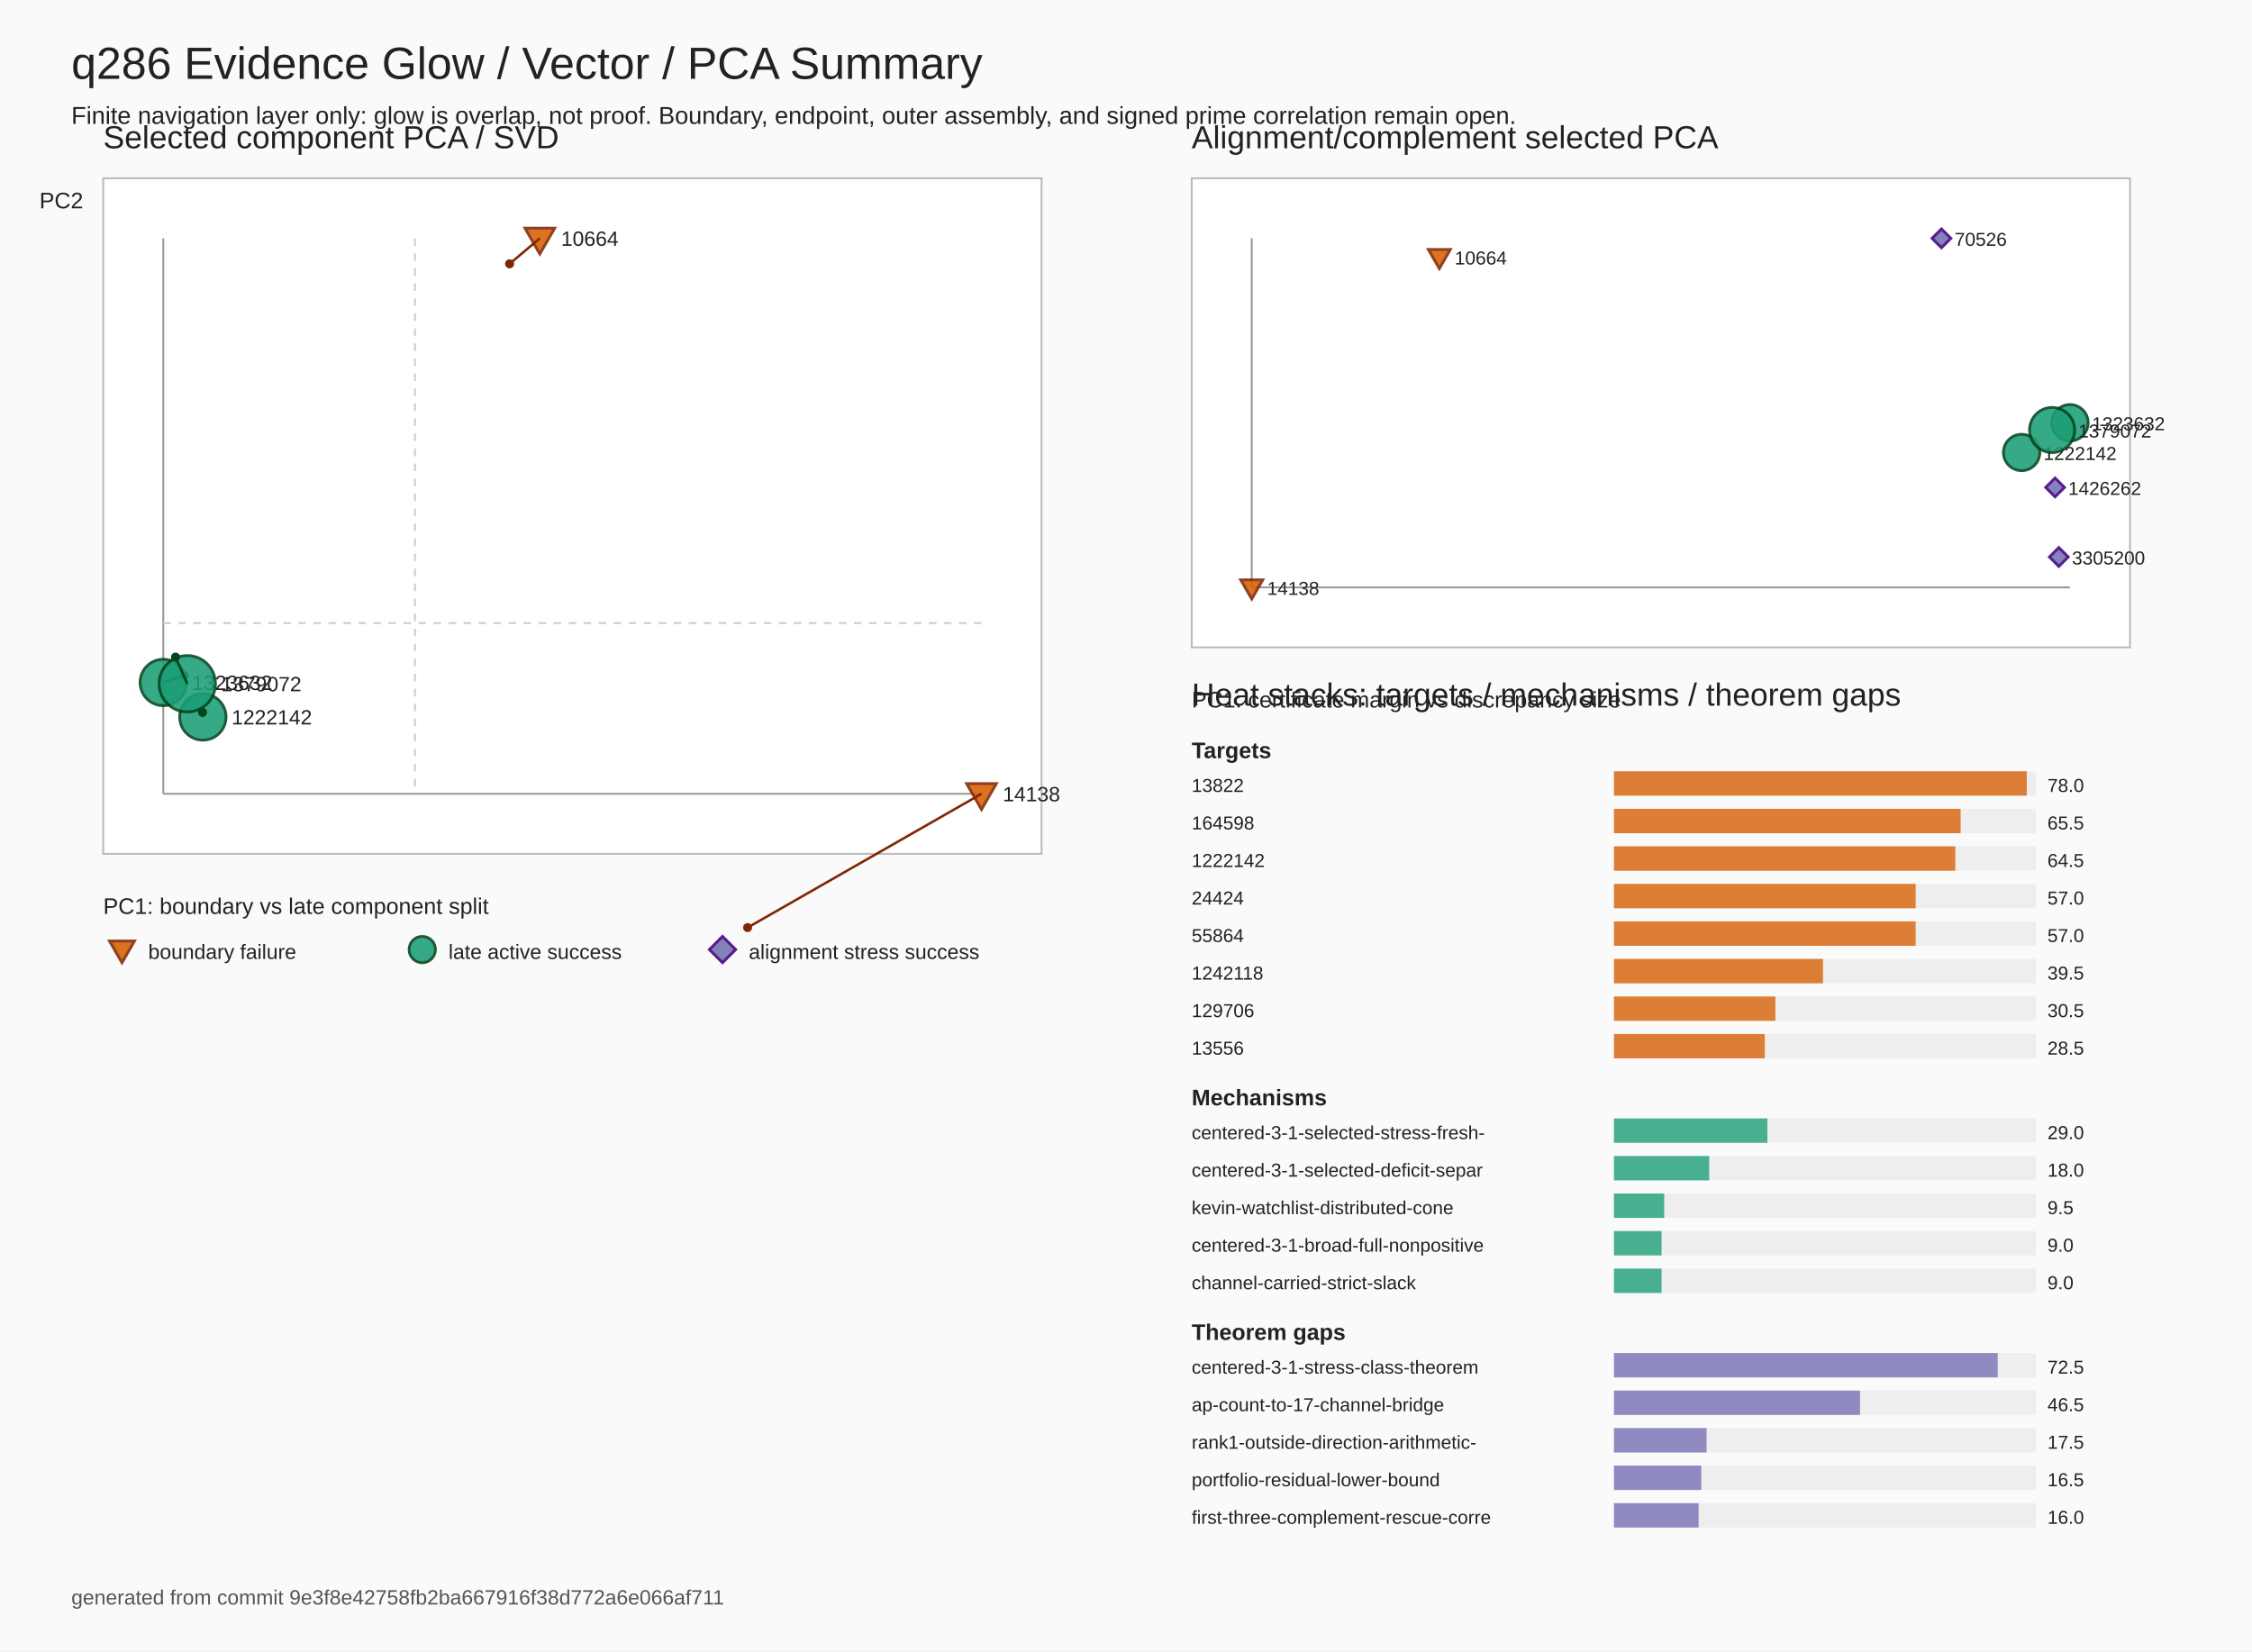
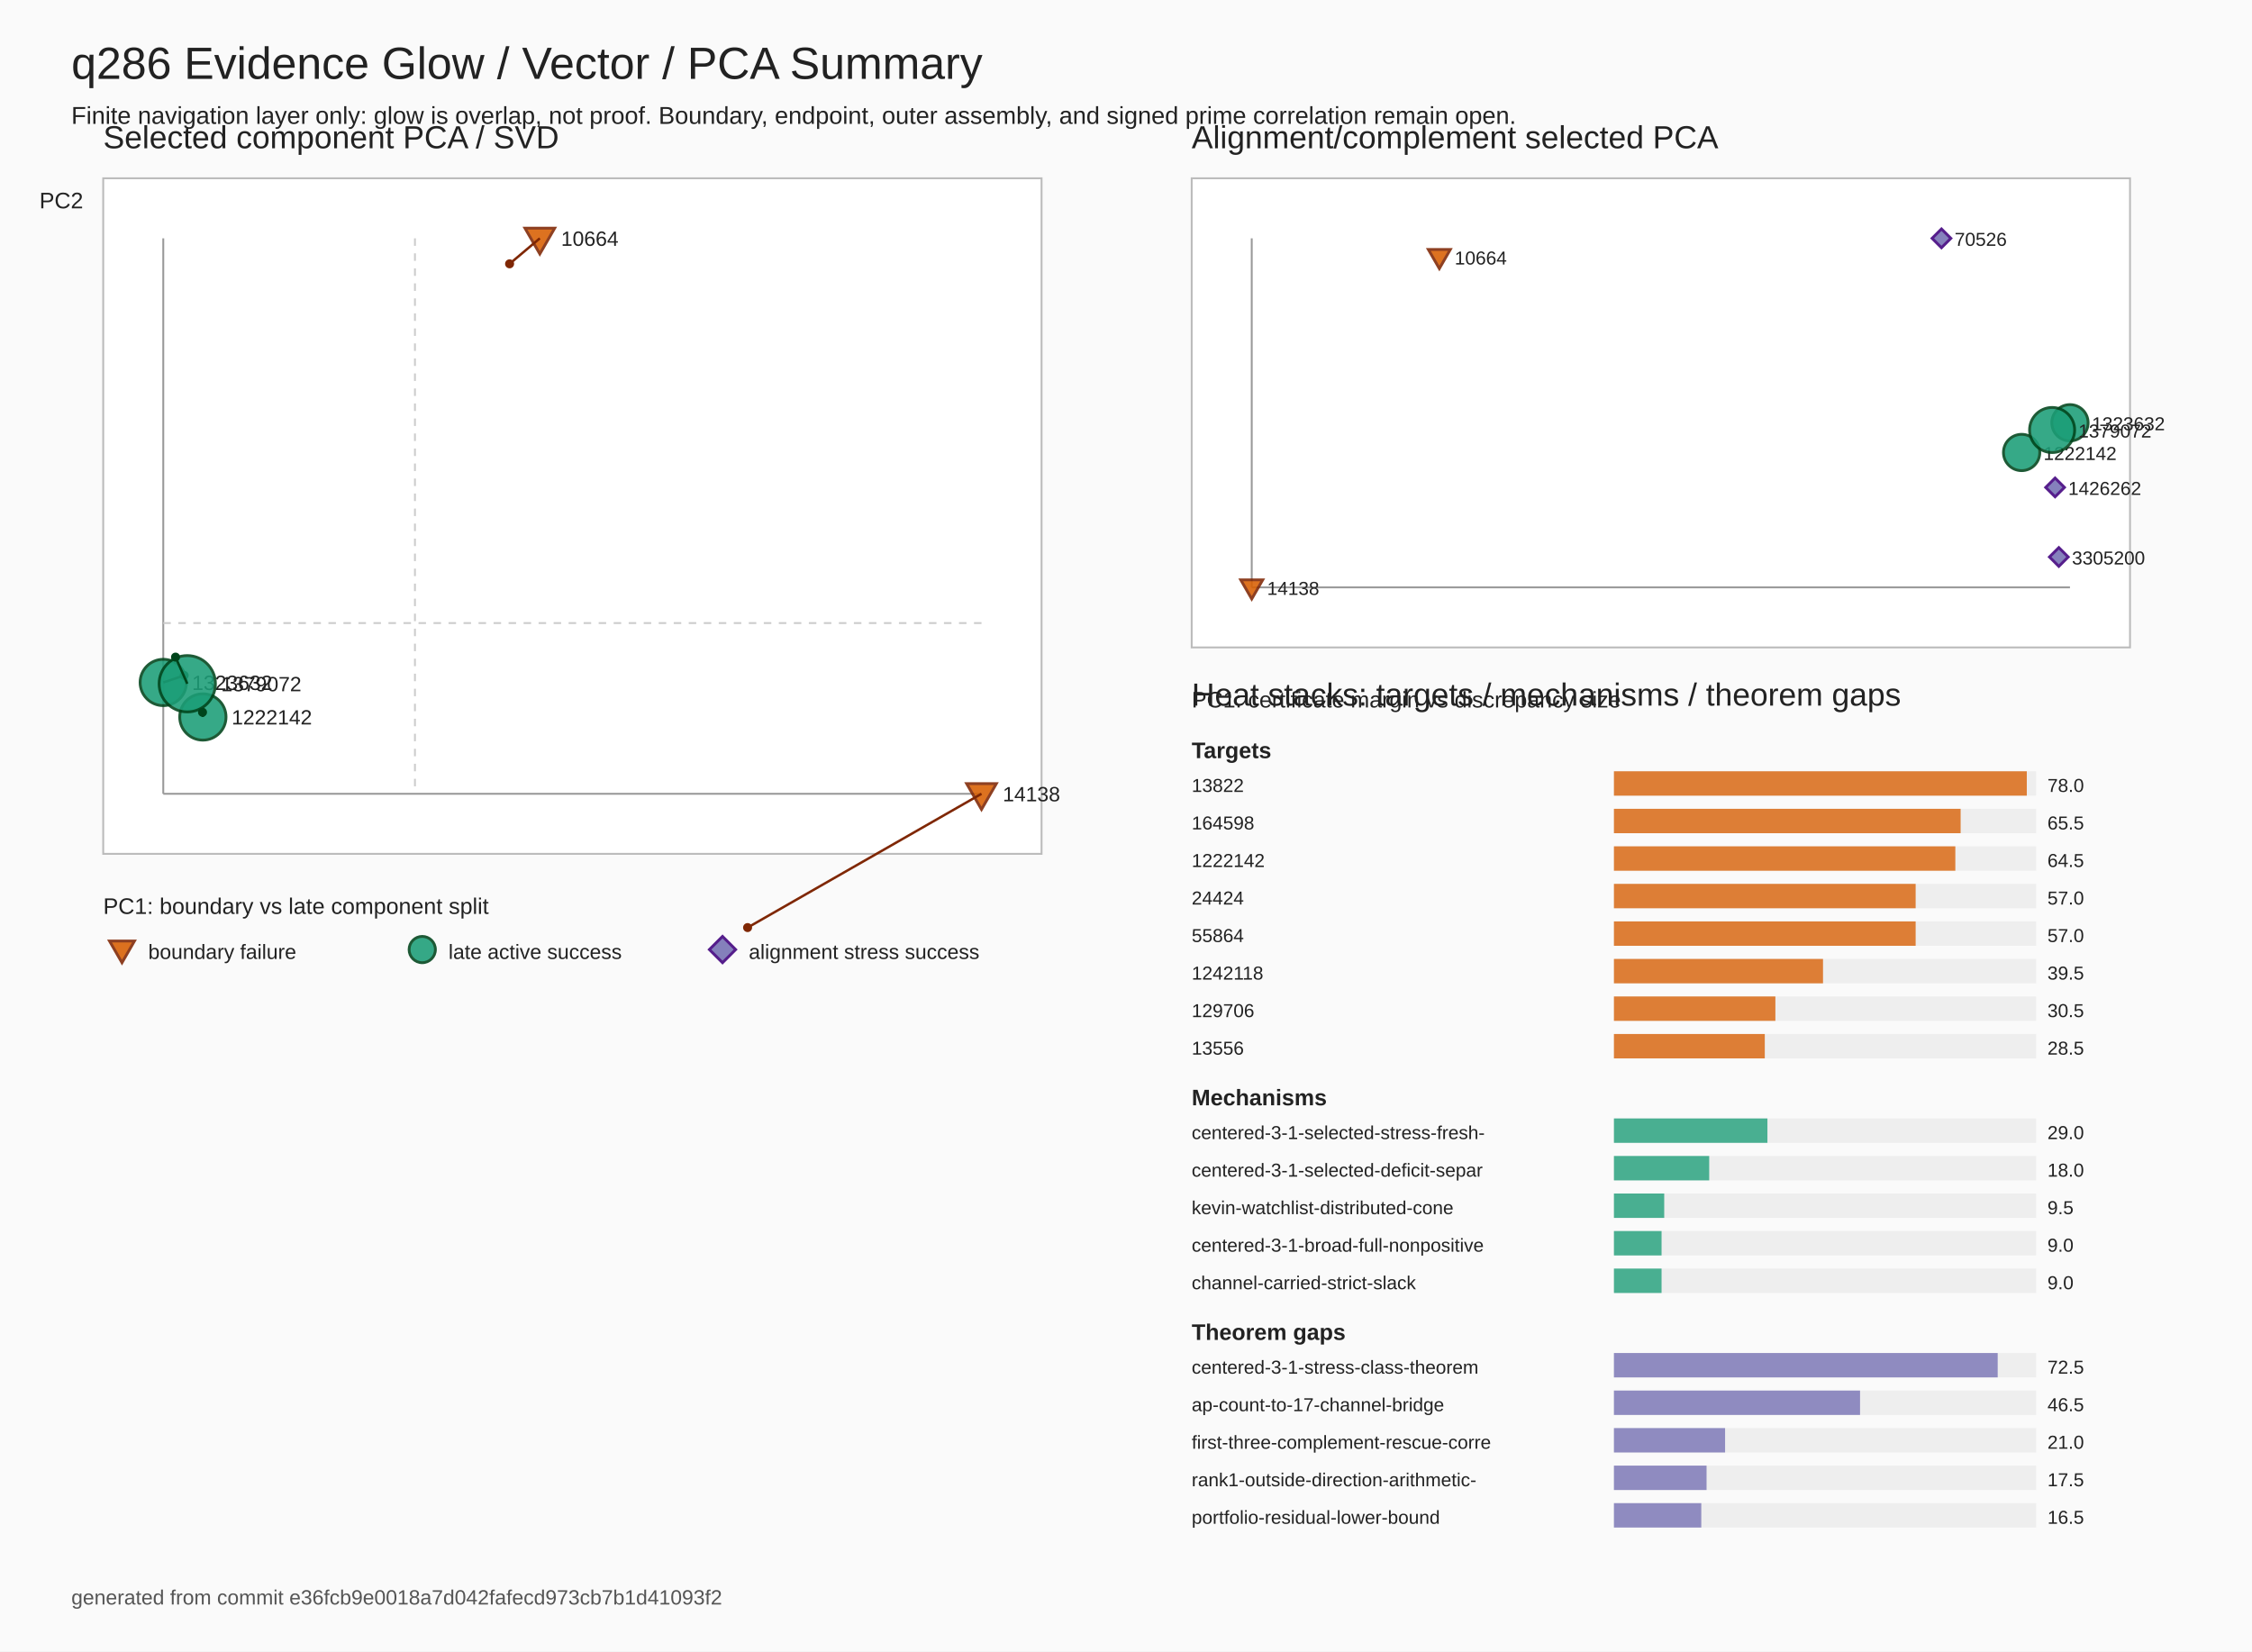
<svg xmlns="http://www.w3.org/2000/svg" width="1200" height="880" viewBox="0 0 1200 880" role="img" aria-labelledby="title desc">
  <rect x="0.00" y="0.00" width="1200.00" height="880.00" fill="#fafafa" stroke="none" opacity="1.0" />
  <text x="38.00" y="42.00" font-size="24" font-family="Arial, sans-serif" font-weight="500" text-anchor="start" fill="#222">q286 Evidence Glow / Vector / PCA Summary</text>
  <text x="38.00" y="66.00" font-size="13" font-family="Arial, sans-serif" font-weight="400" text-anchor="start" fill="#222">Finite navigation layer only: glow is overlap, not proof. Boundary, endpoint, outer assembly, and signed prime correlation remain open.</text>
-   <text x="38.00" y="855.00" font-size="11" font-family="Arial, sans-serif" font-weight="400" text-anchor="start" fill="#555">generated from commit 9e3f8e42758fb2ba667916f38d772a6e066af711</text>
+   <text x="38.00" y="855.00" font-size="11" font-family="Arial, sans-serif" font-weight="400" text-anchor="start" fill="#555">generated from commit e36fcb9e0018a7d042fafecd973cb7b1d41093f2</text>
  <rect x="55.00" y="95.00" width="500.00" height="360.00" fill="#ffffff" stroke="#bbbbbb" opacity="1.0" />
  <text x="55.00" y="79.00" font-size="17" font-family="Arial, sans-serif" font-weight="500" text-anchor="start" fill="#222">Selected component PCA / SVD</text>
  <text x="55.00" y="487.00" font-size="12" font-family="Arial, sans-serif" font-weight="400" text-anchor="start" fill="#222">PC1: boundary vs late component split</text>
  <text x="21.00" y="111.00" font-size="12" font-family="Arial, sans-serif" font-weight="400" text-anchor="start" fill="#222">PC2</text>
  <line x1="87.00" y1="423.00" x2="523.00" y2="423.00" stroke="#999" stroke-width="1" />
  <line x1="87.00" y1="127.00" x2="87.00" y2="423.00" stroke="#999" stroke-width="1" />
  <line x1="221.11" y1="127.00" x2="221.11" y2="423.00" stroke="#cccccc" stroke-width="1" stroke-dasharray="4 4" />
  <line x1="87.00" y1="332.02" x2="523.00" y2="332.02" stroke="#cccccc" stroke-width="1" stroke-dasharray="4 4" />
  <polygon points="287.65,135.33 279.73,121.58 295.57,121.58" fill="#d95f02" stroke="#7f2704" stroke-width="1.5" opacity="0.88" />
  <text x="298.98" y="131.00" font-size="11" font-family="Arial, sans-serif" font-weight="400" text-anchor="start" fill="#222">10664</text>
  <line x1="287.65" y1="127.00" x2="271.54" y2="140.59" stroke="#7f2704" stroke-width="1.3" />
  <circle cx="271.54" cy="140.59" r="2.4" fill="#7f2704" />
  <polygon points="523.00,431.33 515.08,417.58 530.92,417.58" fill="#d95f02" stroke="#7f2704" stroke-width="1.5" opacity="0.88" />
  <text x="534.33" y="427.00" font-size="11" font-family="Arial, sans-serif" font-weight="400" text-anchor="start" fill="#222">14138</text>
  <line x1="523.00" y1="423.00" x2="398.36" y2="494.29" stroke="#7f2704" stroke-width="1.3" />
  <circle cx="398.36" cy="494.29" r="2.4" fill="#7f2704" />
  <circle cx="108.10" cy="382.06" r="12.33" fill="#1b9e77" stroke="#00441b" stroke-width="1.5" opacity="0.88" />
  <text x="123.43" y="386.06" font-size="11" font-family="Arial, sans-serif" font-weight="400" text-anchor="start" fill="#222">1222142</text>
  <line x1="108.10" y1="382.06" x2="107.91" y2="379.54" stroke="#00441b" stroke-width="1.3" />
  <circle cx="107.91" cy="379.54" r="2.4" fill="#00441b" />
  <circle cx="87.00" cy="363.67" r="12.33" fill="#1b9e77" stroke="#00441b" stroke-width="1.5" opacity="0.88" />
  <text x="102.33" y="367.67" font-size="11" font-family="Arial, sans-serif" font-weight="400" text-anchor="start" fill="#222">1323632</text>
  <line x1="87.00" y1="363.67" x2="98.13" y2="359.93" stroke="#00441b" stroke-width="1.3" />
  <circle cx="98.13" cy="359.93" r="2.4" fill="#00441b" />
  <circle cx="99.79" cy="364.36" r="15.00" fill="#1b9e77" stroke="#00441b" stroke-width="1.5" opacity="0.88" />
  <text x="117.79" y="368.36" font-size="11" font-family="Arial, sans-serif" font-weight="400" text-anchor="start" fill="#222">1379072</text>
  <line x1="99.79" y1="364.36" x2="93.53" y2="350.16" stroke="#00441b" stroke-width="1.3" />
  <circle cx="93.53" cy="350.16" r="2.4" fill="#00441b" />
  <polygon points="65.00,513.00 58.35,501.45 71.65,501.45" fill="#d95f02" stroke="#7f2704" stroke-width="1.5" opacity="0.88" />
  <text x="79.00" y="511.00" font-size="11" font-family="Arial, sans-serif" font-weight="400" text-anchor="start" fill="#222">boundary failure</text>
  <circle cx="225.00" cy="506.00" r="7.00" fill="#1b9e77" stroke="#00441b" stroke-width="1.5" opacity="0.88" />
  <text x="239.00" y="511.00" font-size="11" font-family="Arial, sans-serif" font-weight="400" text-anchor="start" fill="#222">late active success</text>
  <polygon points="385.00,499.00 392.00,506.00 385.00,513.00 378.00,506.00" fill="#7570b3" stroke="#3f007d" stroke-width="1.5" opacity="0.88" />
  <text x="399.00" y="511.00" font-size="11" font-family="Arial, sans-serif" font-weight="400" text-anchor="start" fill="#222">alignment stress success</text>
  <rect x="635.00" y="95.00" width="500.00" height="250.00" fill="#ffffff" stroke="#bbbbbb" opacity="1.0" />
  <text x="635.00" y="79.00" font-size="17" font-family="Arial, sans-serif" font-weight="500" text-anchor="start" fill="#222">Alignment/complement selected PCA</text>
  <text x="635.00" y="377.00" font-size="12" font-family="Arial, sans-serif" font-weight="400" text-anchor="start" fill="#222">PC1: certificate margin vs discrepancy size</text>
  <line x1="667.00" y1="313.00" x2="1103.00" y2="313.00" stroke="#999" stroke-width="1" />
  <line x1="667.00" y1="127.00" x2="667.00" y2="313.00" stroke="#999" stroke-width="1" />
  <polygon points="766.97,143.12 761.11,132.95 772.82,132.95" fill="#d95f02" stroke="#7f2704" stroke-width="1.5" opacity="0.88" />
  <text x="775.13" y="140.95" font-size="10" font-family="Arial, sans-serif" font-weight="400" text-anchor="start" fill="#222">10664</text>
  <polygon points="667.00,319.17 661.14,308.99 672.86,308.99" fill="#d95f02" stroke="#7f2704" stroke-width="1.5" opacity="0.88" />
  <text x="675.17" y="317.00" font-size="10" font-family="Arial, sans-serif" font-weight="400" text-anchor="start" fill="#222">14138</text>
  <polygon points="1034.53,122.00 1039.53,127.00 1034.53,132.00 1029.53,127.00" fill="#7570b3" stroke="#3f007d" stroke-width="1.5" opacity="0.88" />
  <text x="1041.53" y="131.00" font-size="10" font-family="Arial, sans-serif" font-weight="400" text-anchor="start" fill="#222">70526</text>
  <circle cx="1077.24" cy="241.12" r="9.67" fill="#1b9e77" stroke="#00441b" stroke-width="1.5" opacity="0.88" />
  <text x="1088.91" y="245.12" font-size="10" font-family="Arial, sans-serif" font-weight="400" text-anchor="start" fill="#222">1222142</text>
  <circle cx="1103.00" cy="225.29" r="9.67" fill="#1b9e77" stroke="#00441b" stroke-width="1.5" opacity="0.88" />
  <text x="1114.67" y="229.29" font-size="10" font-family="Arial, sans-serif" font-weight="400" text-anchor="start" fill="#222">1323632</text>
  <circle cx="1093.49" cy="229.14" r="12.00" fill="#1b9e77" stroke="#00441b" stroke-width="1.5" opacity="0.88" />
  <text x="1107.49" y="233.14" font-size="10" font-family="Arial, sans-serif" font-weight="400" text-anchor="start" fill="#222">1379072</text>
  <polygon points="1095.07,254.73 1100.07,259.73 1095.07,264.73 1090.07,259.73" fill="#7570b3" stroke="#3f007d" stroke-width="1.5" opacity="0.88" />
  <text x="1102.07" y="263.73" font-size="10" font-family="Arial, sans-serif" font-weight="400" text-anchor="start" fill="#222">1426262</text>
  <polygon points="1097.07,291.80 1102.07,296.80 1097.07,301.80 1092.07,296.80" fill="#7570b3" stroke="#3f007d" stroke-width="1.5" opacity="0.88" />
  <text x="1104.07" y="300.80" font-size="10" font-family="Arial, sans-serif" font-weight="400" text-anchor="start" fill="#222">3305200</text>
  <text x="635.00" y="376.00" font-size="17" font-family="Arial, sans-serif" font-weight="500" text-anchor="start" fill="#222">Heat stacks: targets / mechanisms / theorem gaps</text>
  <text x="635.00" y="404.00" font-size="12" font-family="Arial, sans-serif" font-weight="600" text-anchor="start" fill="#222">Targets</text>
  <text x="635.00" y="422.00" font-size="10" font-family="Arial, sans-serif" font-weight="400" text-anchor="start" fill="#222">13822</text>
  <rect x="860.00" y="411.00" width="225.00" height="13.00" fill="#eeeeee" stroke="none" opacity="1.0" />
  <rect x="860.00" y="411.00" width="220.00" height="13.00" fill="#d95f02" stroke="none" opacity="0.78" />
  <text x="1091.00" y="422.00" font-size="10" font-family="Arial, sans-serif" font-weight="400" text-anchor="start" fill="#222">78.0</text>
  <text x="635.00" y="442.00" font-size="10" font-family="Arial, sans-serif" font-weight="400" text-anchor="start" fill="#222">164598</text>
  <rect x="860.00" y="431.00" width="225.00" height="13.00" fill="#eeeeee" stroke="none" opacity="1.0" />
  <rect x="860.00" y="431.00" width="184.74" height="13.00" fill="#d95f02" stroke="none" opacity="0.78" />
  <text x="1091.00" y="442.00" font-size="10" font-family="Arial, sans-serif" font-weight="400" text-anchor="start" fill="#222">65.5</text>
  <text x="635.00" y="462.00" font-size="10" font-family="Arial, sans-serif" font-weight="400" text-anchor="start" fill="#222">1222142</text>
  <rect x="860.00" y="451.00" width="225.00" height="13.00" fill="#eeeeee" stroke="none" opacity="1.0" />
  <rect x="860.00" y="451.00" width="181.92" height="13.00" fill="#d95f02" stroke="none" opacity="0.78" />
  <text x="1091.00" y="462.00" font-size="10" font-family="Arial, sans-serif" font-weight="400" text-anchor="start" fill="#222">64.5</text>
  <text x="635.00" y="482.00" font-size="10" font-family="Arial, sans-serif" font-weight="400" text-anchor="start" fill="#222">24424</text>
  <rect x="860.00" y="471.00" width="225.00" height="13.00" fill="#eeeeee" stroke="none" opacity="1.0" />
  <rect x="860.00" y="471.00" width="160.77" height="13.00" fill="#d95f02" stroke="none" opacity="0.78" />
  <text x="1091.00" y="482.00" font-size="10" font-family="Arial, sans-serif" font-weight="400" text-anchor="start" fill="#222">57.0</text>
  <text x="635.00" y="502.00" font-size="10" font-family="Arial, sans-serif" font-weight="400" text-anchor="start" fill="#222">55864</text>
  <rect x="860.00" y="491.00" width="225.00" height="13.00" fill="#eeeeee" stroke="none" opacity="1.0" />
  <rect x="860.00" y="491.00" width="160.77" height="13.00" fill="#d95f02" stroke="none" opacity="0.78" />
  <text x="1091.00" y="502.00" font-size="10" font-family="Arial, sans-serif" font-weight="400" text-anchor="start" fill="#222">57.0</text>
  <text x="635.00" y="522.00" font-size="10" font-family="Arial, sans-serif" font-weight="400" text-anchor="start" fill="#222">1242118</text>
  <rect x="860.00" y="511.00" width="225.00" height="13.00" fill="#eeeeee" stroke="none" opacity="1.0" />
  <rect x="860.00" y="511.00" width="111.41" height="13.00" fill="#d95f02" stroke="none" opacity="0.78" />
  <text x="1091.00" y="522.00" font-size="10" font-family="Arial, sans-serif" font-weight="400" text-anchor="start" fill="#222">39.5</text>
  <text x="635.00" y="542.00" font-size="10" font-family="Arial, sans-serif" font-weight="400" text-anchor="start" fill="#222">129706</text>
  <rect x="860.00" y="531.00" width="225.00" height="13.00" fill="#eeeeee" stroke="none" opacity="1.0" />
  <rect x="860.00" y="531.00" width="86.03" height="13.00" fill="#d95f02" stroke="none" opacity="0.78" />
  <text x="1091.00" y="542.00" font-size="10" font-family="Arial, sans-serif" font-weight="400" text-anchor="start" fill="#222">30.5</text>
  <text x="635.00" y="562.00" font-size="10" font-family="Arial, sans-serif" font-weight="400" text-anchor="start" fill="#222">13556</text>
  <rect x="860.00" y="551.00" width="225.00" height="13.00" fill="#eeeeee" stroke="none" opacity="1.0" />
  <rect x="860.00" y="551.00" width="80.38" height="13.00" fill="#d95f02" stroke="none" opacity="0.78" />
  <text x="1091.00" y="562.00" font-size="10" font-family="Arial, sans-serif" font-weight="400" text-anchor="start" fill="#222">28.5</text>
  <text x="635.00" y="589.00" font-size="12" font-family="Arial, sans-serif" font-weight="600" text-anchor="start" fill="#222">Mechanisms</text>
  <text x="635.00" y="607.00" font-size="10" font-family="Arial, sans-serif" font-weight="400" text-anchor="start" fill="#222">centered-3-1-selected-stress-fresh-</text>
  <rect x="860.00" y="596.00" width="225.00" height="13.00" fill="#eeeeee" stroke="none" opacity="1.0" />
  <rect x="860.00" y="596.00" width="81.79" height="13.00" fill="#1b9e77" stroke="none" opacity="0.78" />
  <text x="1091.00" y="607.00" font-size="10" font-family="Arial, sans-serif" font-weight="400" text-anchor="start" fill="#222">29.0</text>
  <text x="635.00" y="627.00" font-size="10" font-family="Arial, sans-serif" font-weight="400" text-anchor="start" fill="#222">centered-3-1-selected-deficit-separ</text>
  <rect x="860.00" y="616.00" width="225.00" height="13.00" fill="#eeeeee" stroke="none" opacity="1.0" />
  <rect x="860.00" y="616.00" width="50.77" height="13.00" fill="#1b9e77" stroke="none" opacity="0.78" />
  <text x="1091.00" y="627.00" font-size="10" font-family="Arial, sans-serif" font-weight="400" text-anchor="start" fill="#222">18.0</text>
  <text x="635.00" y="647.00" font-size="10" font-family="Arial, sans-serif" font-weight="400" text-anchor="start" fill="#222">kevin-watchlist-distributed-cone</text>
  <rect x="860.00" y="636.00" width="225.00" height="13.00" fill="#eeeeee" stroke="none" opacity="1.0" />
  <rect x="860.00" y="636.00" width="26.79" height="13.00" fill="#1b9e77" stroke="none" opacity="0.78" />
  <text x="1091.00" y="647.00" font-size="10" font-family="Arial, sans-serif" font-weight="400" text-anchor="start" fill="#222">9.5</text>
  <text x="635.00" y="667.00" font-size="10" font-family="Arial, sans-serif" font-weight="400" text-anchor="start" fill="#222">centered-3-1-broad-full-nonpositive</text>
  <rect x="860.00" y="656.00" width="225.00" height="13.00" fill="#eeeeee" stroke="none" opacity="1.0" />
  <rect x="860.00" y="656.00" width="25.38" height="13.00" fill="#1b9e77" stroke="none" opacity="0.78" />
  <text x="1091.00" y="667.00" font-size="10" font-family="Arial, sans-serif" font-weight="400" text-anchor="start" fill="#222">9.0</text>
  <text x="635.00" y="687.00" font-size="10" font-family="Arial, sans-serif" font-weight="400" text-anchor="start" fill="#222">channel-carried-strict-slack</text>
  <rect x="860.00" y="676.00" width="225.00" height="13.00" fill="#eeeeee" stroke="none" opacity="1.0" />
  <rect x="860.00" y="676.00" width="25.38" height="13.00" fill="#1b9e77" stroke="none" opacity="0.78" />
  <text x="1091.00" y="687.00" font-size="10" font-family="Arial, sans-serif" font-weight="400" text-anchor="start" fill="#222">9.0</text>
  <text x="635.00" y="714.00" font-size="12" font-family="Arial, sans-serif" font-weight="600" text-anchor="start" fill="#222">Theorem gaps</text>
  <text x="635.00" y="732.00" font-size="10" font-family="Arial, sans-serif" font-weight="400" text-anchor="start" fill="#222">centered-3-1-stress-class-theorem</text>
  <rect x="860.00" y="721.00" width="225.00" height="13.00" fill="#eeeeee" stroke="none" opacity="1.0" />
  <rect x="860.00" y="721.00" width="204.49" height="13.00" fill="#7570b3" stroke="none" opacity="0.78" />
  <text x="1091.00" y="732.00" font-size="10" font-family="Arial, sans-serif" font-weight="400" text-anchor="start" fill="#222">72.5</text>
  <text x="635.00" y="752.00" font-size="10" font-family="Arial, sans-serif" font-weight="400" text-anchor="start" fill="#222">ap-count-to-17-channel-bridge</text>
  <rect x="860.00" y="741.00" width="225.00" height="13.00" fill="#eeeeee" stroke="none" opacity="1.0" />
  <rect x="860.00" y="741.00" width="131.15" height="13.00" fill="#7570b3" stroke="none" opacity="0.78" />
  <text x="1091.00" y="752.00" font-size="10" font-family="Arial, sans-serif" font-weight="400" text-anchor="start" fill="#222">46.5</text>
-   <text x="635.00" y="772.00" font-size="10" font-family="Arial, sans-serif" font-weight="400" text-anchor="start" fill="#222">rank1-outside-direction-arithmetic-</text>
+   <text x="635.00" y="772.00" font-size="10" font-family="Arial, sans-serif" font-weight="400" text-anchor="start" fill="#222">first-three-complement-rescue-corre</text>
  <rect x="860.00" y="761.00" width="225.00" height="13.00" fill="#eeeeee" stroke="none" opacity="1.0" />
-   <rect x="860.00" y="761.00" width="49.36" height="13.00" fill="#7570b3" stroke="none" opacity="0.78" />
-   <text x="1091.00" y="772.00" font-size="10" font-family="Arial, sans-serif" font-weight="400" text-anchor="start" fill="#222">17.5</text>
-   <text x="635.00" y="792.00" font-size="10" font-family="Arial, sans-serif" font-weight="400" text-anchor="start" fill="#222">portfolio-residual-lower-bound</text>
+   <rect x="860.00" y="761.00" width="59.23" height="13.00" fill="#7570b3" stroke="none" opacity="0.78" />
+   <text x="1091.00" y="772.00" font-size="10" font-family="Arial, sans-serif" font-weight="400" text-anchor="start" fill="#222">21.0</text>
+   <text x="635.00" y="792.00" font-size="10" font-family="Arial, sans-serif" font-weight="400" text-anchor="start" fill="#222">rank1-outside-direction-arithmetic-</text>
  <rect x="860.00" y="781.00" width="225.00" height="13.00" fill="#eeeeee" stroke="none" opacity="1.0" />
-   <rect x="860.00" y="781.00" width="46.54" height="13.00" fill="#7570b3" stroke="none" opacity="0.78" />
-   <text x="1091.00" y="792.00" font-size="10" font-family="Arial, sans-serif" font-weight="400" text-anchor="start" fill="#222">16.5</text>
-   <text x="635.00" y="812.00" font-size="10" font-family="Arial, sans-serif" font-weight="400" text-anchor="start" fill="#222">first-three-complement-rescue-corre</text>
+   <rect x="860.00" y="781.00" width="49.36" height="13.00" fill="#7570b3" stroke="none" opacity="0.78" />
+   <text x="1091.00" y="792.00" font-size="10" font-family="Arial, sans-serif" font-weight="400" text-anchor="start" fill="#222">17.5</text>
+   <text x="635.00" y="812.00" font-size="10" font-family="Arial, sans-serif" font-weight="400" text-anchor="start" fill="#222">portfolio-residual-lower-bound</text>
  <rect x="860.00" y="801.00" width="225.00" height="13.00" fill="#eeeeee" stroke="none" opacity="1.0" />
-   <rect x="860.00" y="801.00" width="45.13" height="13.00" fill="#7570b3" stroke="none" opacity="0.78" />
-   <text x="1091.00" y="812.00" font-size="10" font-family="Arial, sans-serif" font-weight="400" text-anchor="start" fill="#222">16.0</text>
+   <rect x="860.00" y="801.00" width="46.54" height="13.00" fill="#7570b3" stroke="none" opacity="0.78" />
+   <text x="1091.00" y="812.00" font-size="10" font-family="Arial, sans-serif" font-weight="400" text-anchor="start" fill="#222">16.5</text>
</svg>
